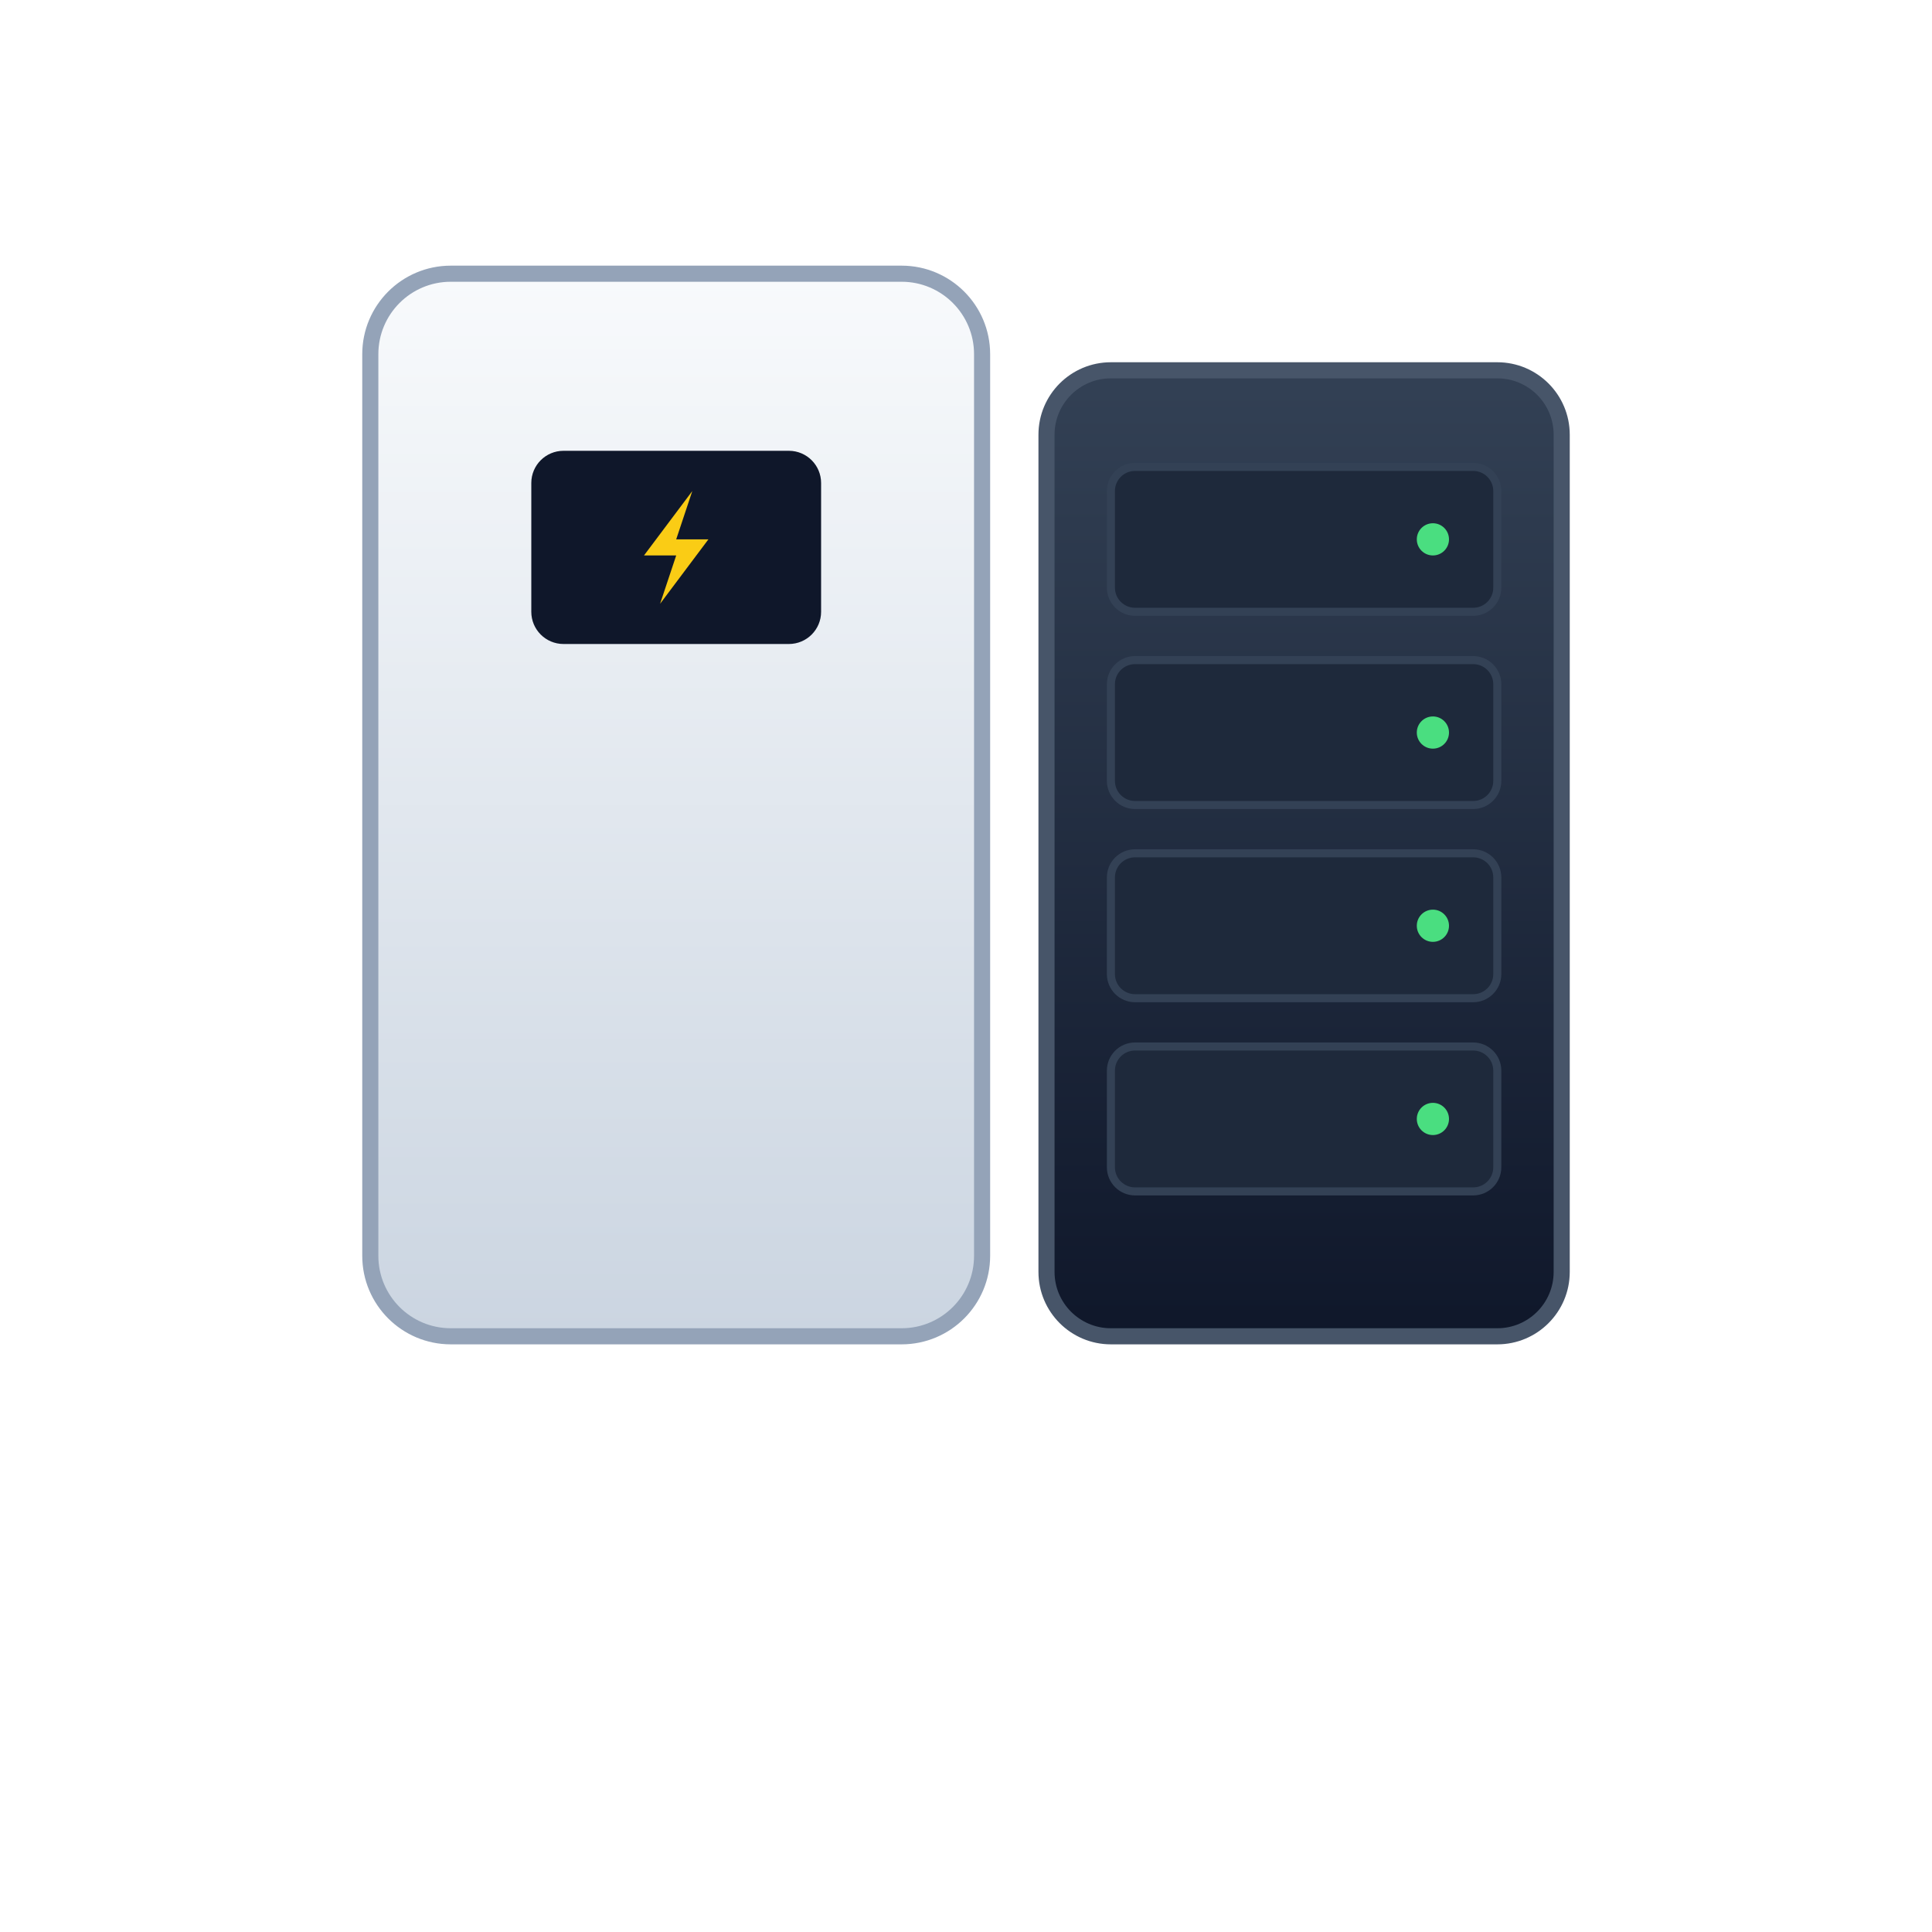
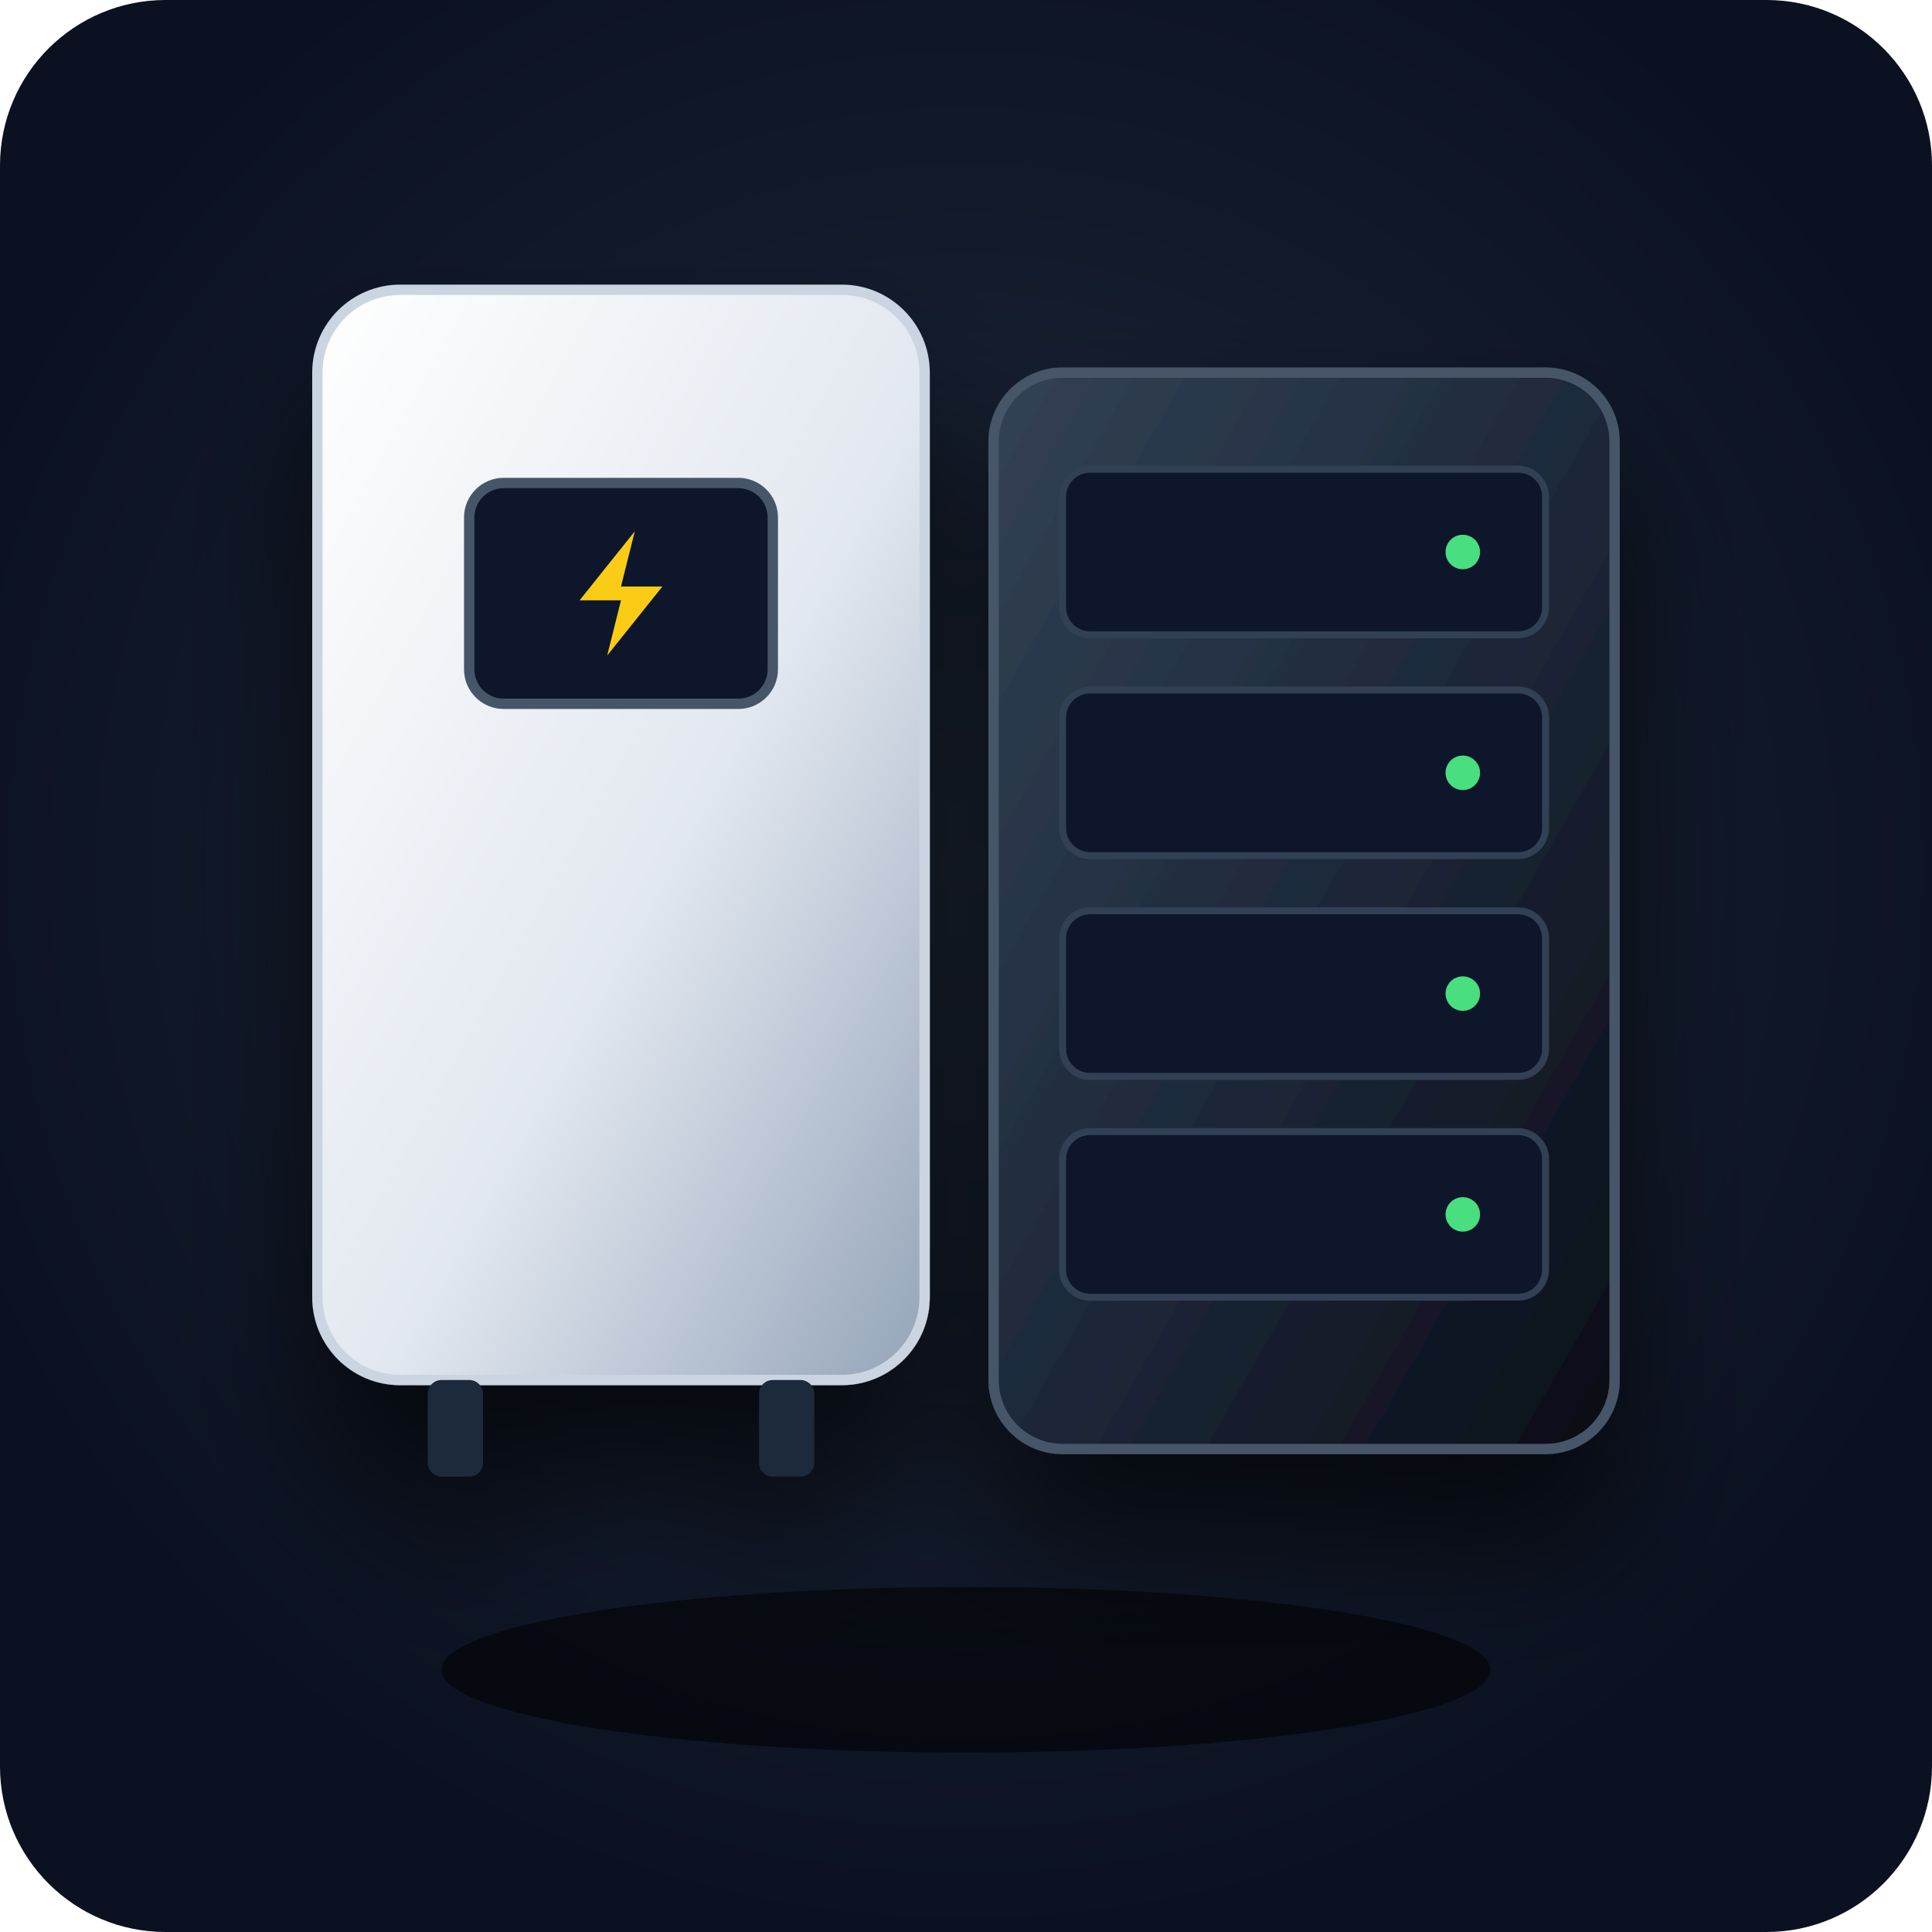
- <svg xmlns="http://www.w3.org/2000/svg" viewBox="0 0 240 240" width="240" height="240" fill="none">
+ <svg xmlns="http://www.w3.org/2000/svg" viewBox="0 0 280 280" width="280" height="280" fill="none">
  <defs>
-     <linearGradient id="bodyLight" x1="0" y1="0" x2="0" y2="1">
-       <stop offset="0%" stop-color="#F8FAFC" />
-       <stop offset="100%" stop-color="#CBD5E1" />
+     <radialGradient id="studioBg" cx="50%" cy="45%" r="55%">
+       <stop offset="0%" stop-color="#1E293B" />
+       <stop offset="100%" stop-color="#0B1120" />
+     </radialGradient>
+     <linearGradient id="whiteChassis" x1="0%" y1="0%" x2="100%" y2="100%">
+       <stop offset="0%" stop-color="#FFFFFF" />
+       <stop offset="55%" stop-color="#E2E8F0" />
+       <stop offset="100%" stop-color="#94A3B8" />
    </linearGradient>
-     <linearGradient id="bodyDark" x1="0" y1="0" x2="0" y2="1">
+     <linearGradient id="silverMetal" x1="0%" y1="0%" x2="100%" y2="100%">
+       <stop offset="0%" stop-color="#E2E8F0" />
+       <stop offset="50%" stop-color="#94A3B8" />
+       <stop offset="100%" stop-color="#475569" />
+     </linearGradient>
+     <linearGradient id="darkChassis" x1="0%" y1="0%" x2="100%" y2="100%">
      <stop offset="0%" stop-color="#334155" />
-       <stop offset="100%" stop-color="#0F172A" />
+       <stop offset="50%" stop-color="#1E293B" />
+       <stop offset="100%" stop-color="#090D16" />
    </linearGradient>
-     <linearGradient id="accentBlue" x1="0" y1="0" x2="1" y2="1">
+     <linearGradient id="matteBlack" x1="0%" y1="0%" x2="0%" y2="100%">
+       <stop offset="0%" stop-color="#27272A" />
+       <stop offset="100%" stop-color="#09090B" />
+     </linearGradient>
+     <linearGradient id="victronBlue" x1="0%" y1="0%" x2="100%" y2="100%">
+       <stop offset="0%" stop-color="#0EA5E9" />
+       <stop offset="55%" stop-color="#0284C7" />
+       <stop offset="100%" stop-color="#0369A1" />
+     </linearGradient>
+     <linearGradient id="ksBlue" x1="0%" y1="0%" x2="100%" y2="100%">
+       <stop offset="0%" stop-color="#2563EB" />
+       <stop offset="100%" stop-color="#1D4ED8" />
+     </linearGradient>
+     <linearGradient id="bluettiBlue" x1="0%" y1="0%" x2="100%" y2="100%">
      <stop offset="0%" stop-color="#38BDF8" />
-       <stop offset="100%" stop-color="#0284C7" />
+       <stop offset="100%" stop-color="#0369A1" />
    </linearGradient>
-     <linearGradient id="accentGold" x1="0" y1="0" x2="1" y2="1">
-       <stop offset="0%" stop-color="#FACC15" />
-       <stop offset="100%" stop-color="#D97706" />
+     <linearGradient id="screenGlow" x1="0%" y1="0%" x2="0%" y2="100%">
+       <stop offset="0%" stop-color="#0F172A" />
+       <stop offset="100%" stop-color="#020617" />
    </linearGradient>
-     <linearGradient id="accentOrange" x1="0" y1="0" x2="1" y2="1">
-       <stop offset="0%" stop-color="#FB923C" />
-       <stop offset="100%" stop-color="#EA580C" />
-     </linearGradient>
-     <linearGradient id="accentGreen" x1="0" y1="0" x2="1" y2="1">
-       <stop offset="0%" stop-color="#4ADE80" />
-       <stop offset="100%" stop-color="#16A34A" />
-     </linearGradient>
+     <filter id="dropShadow" x="-15%" y="-10%" width="130%" height="135%">
+       <feDropShadow dx="0" dy="14" stdDeviation="10" flood-color="#000000" flood-opacity="0.65" />
+     </filter>
  </defs>
-   <rect x="46" y="34" width="76" height="132" rx="10" fill="url(#bodyLight)" stroke="#94A3B8" stroke-width="2" />
-   <rect x="66" y="56" width="36" height="24" rx="4" fill="#0F172A" />
-   <path d="M86 61 L80 69 H84 L82 75 L88 67 H84 Z" fill="#FACC15" />
-   <rect x="130" y="46" width="64" height="120" rx="8" fill="url(#bodyDark)" stroke="#475569" stroke-width="2" />
-   <rect x="138" y="58" width="48" height="18" rx="3" fill="#1E293B" stroke="#334155" />
-   <rect x="138" y="82" width="48" height="18" rx="3" fill="#1E293B" stroke="#334155" />
-   <rect x="138" y="106" width="48" height="18" rx="3" fill="#1E293B" stroke="#334155" />
-   <rect x="138" y="130" width="48" height="18" rx="3" fill="#1E293B" stroke="#334155" />
-   <circle cx="178" cy="67" r="2" fill="#4ADE80" />
-   <circle cx="178" cy="91" r="2" fill="#4ADE80" />
-   <circle cx="178" cy="115" r="2" fill="#4ADE80" />
-   <circle cx="178" cy="139" r="2" fill="#4ADE80" />
+   <rect width="280" height="280" rx="24" fill="url(#studioBg)" />
+   <ellipse cx="140" cy="242" rx="76" ry="12" fill="#000000" opacity="0.55" />
+   <g filter="url(#dropShadow)">
+     <rect x="46" y="42" width="88" height="158" rx="12" fill="url(#whiteChassis)" stroke="#CBD5E1" stroke-width="1.5" />
+     <rect x="68" y="70" width="44" height="32" rx="5" fill="#0F172A" stroke="#475569" stroke-width="1.5" />
+     <path d="M92 77 L84 87 H90 L88 95 L96 85 H90 Z" fill="#FACC15" />
+     <rect x="62" y="200" width="8" height="14" rx="2" fill="#1E293B" />
+     <rect x="110" y="200" width="8" height="14" rx="2" fill="#1E293B" />
+     <rect x="144" y="54" width="90" height="156" rx="10" fill="url(#darkChassis)" stroke="#475569" stroke-width="1.5" />
+     <rect x="154" y="68" width="70" height="24" rx="4" fill="#0F172A" stroke="#334155" />
+     <rect x="154" y="100" width="70" height="24" rx="4" fill="#0F172A" stroke="#334155" />
+     <rect x="154" y="132" width="70" height="24" rx="4" fill="#0F172A" stroke="#334155" />
+     <rect x="154" y="164" width="70" height="24" rx="4" fill="#0F172A" stroke="#334155" />
+     <circle cx="212" cy="80" r="2.5" fill="#4ADE80" />
+     <circle cx="212" cy="112" r="2.5" fill="#4ADE80" />
+     <circle cx="212" cy="144" r="2.5" fill="#4ADE80" />
+     <circle cx="212" cy="176" r="2.5" fill="#4ADE80" />
+   </g>
</svg>
